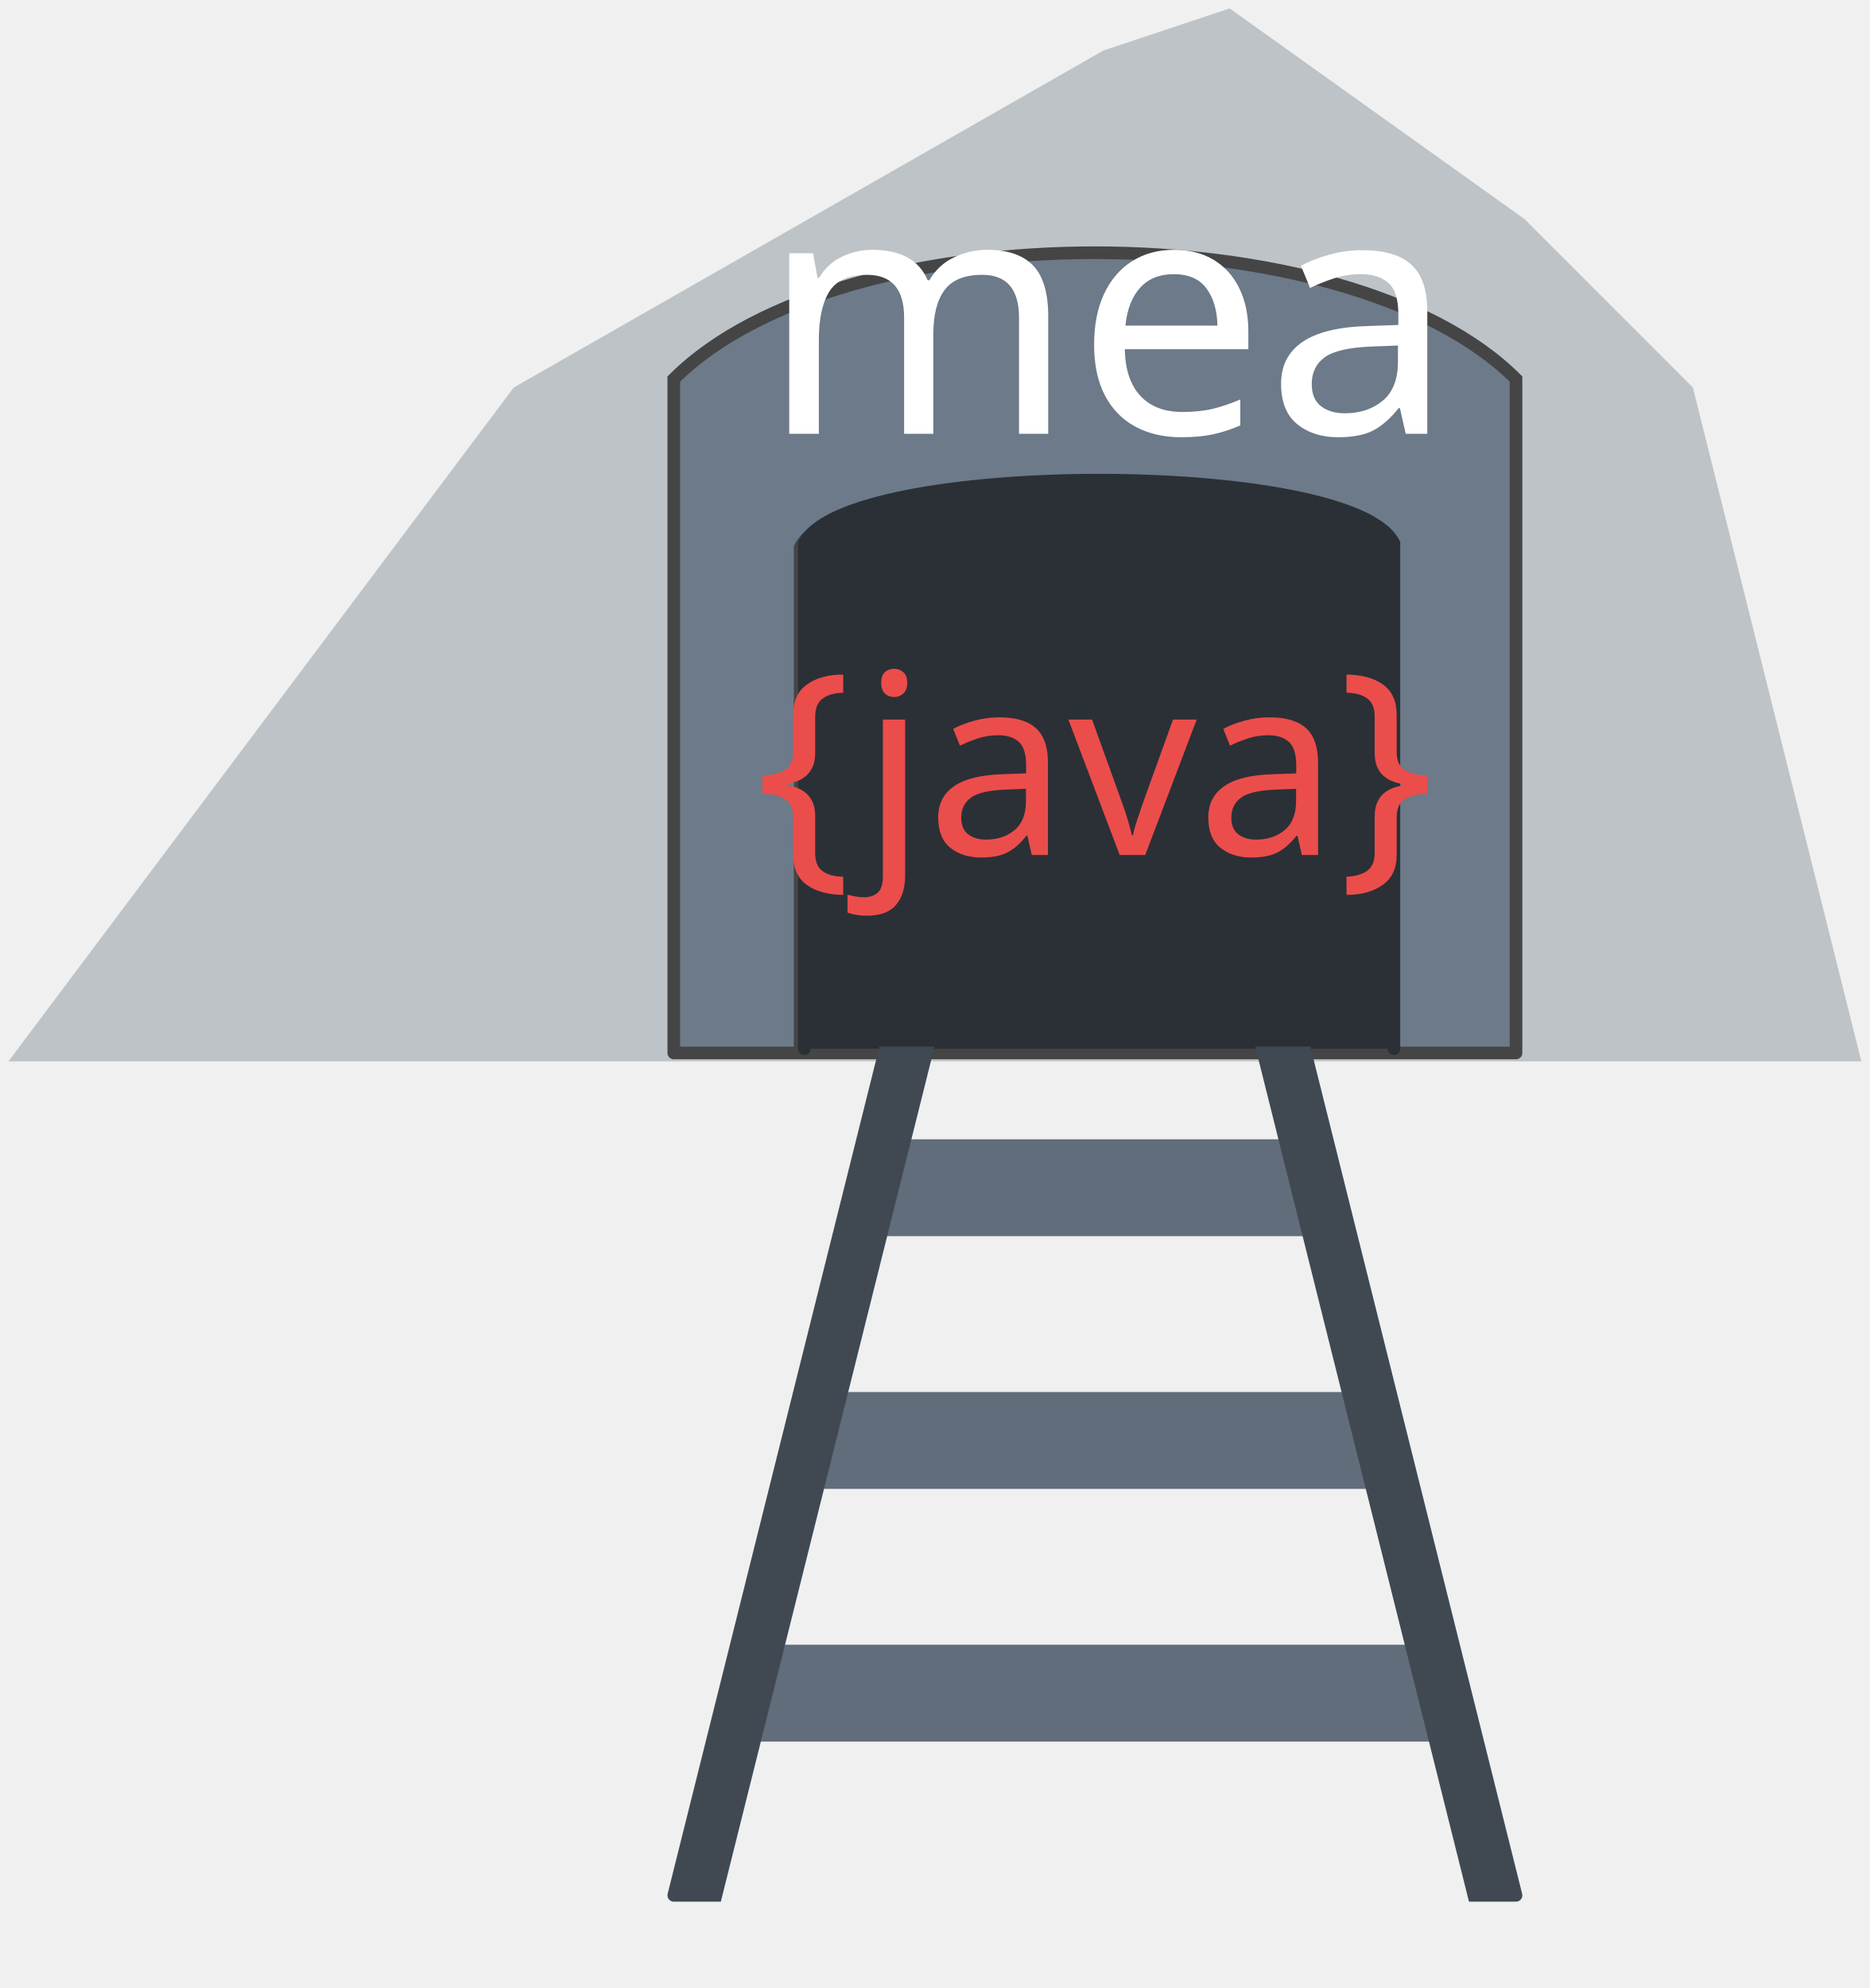
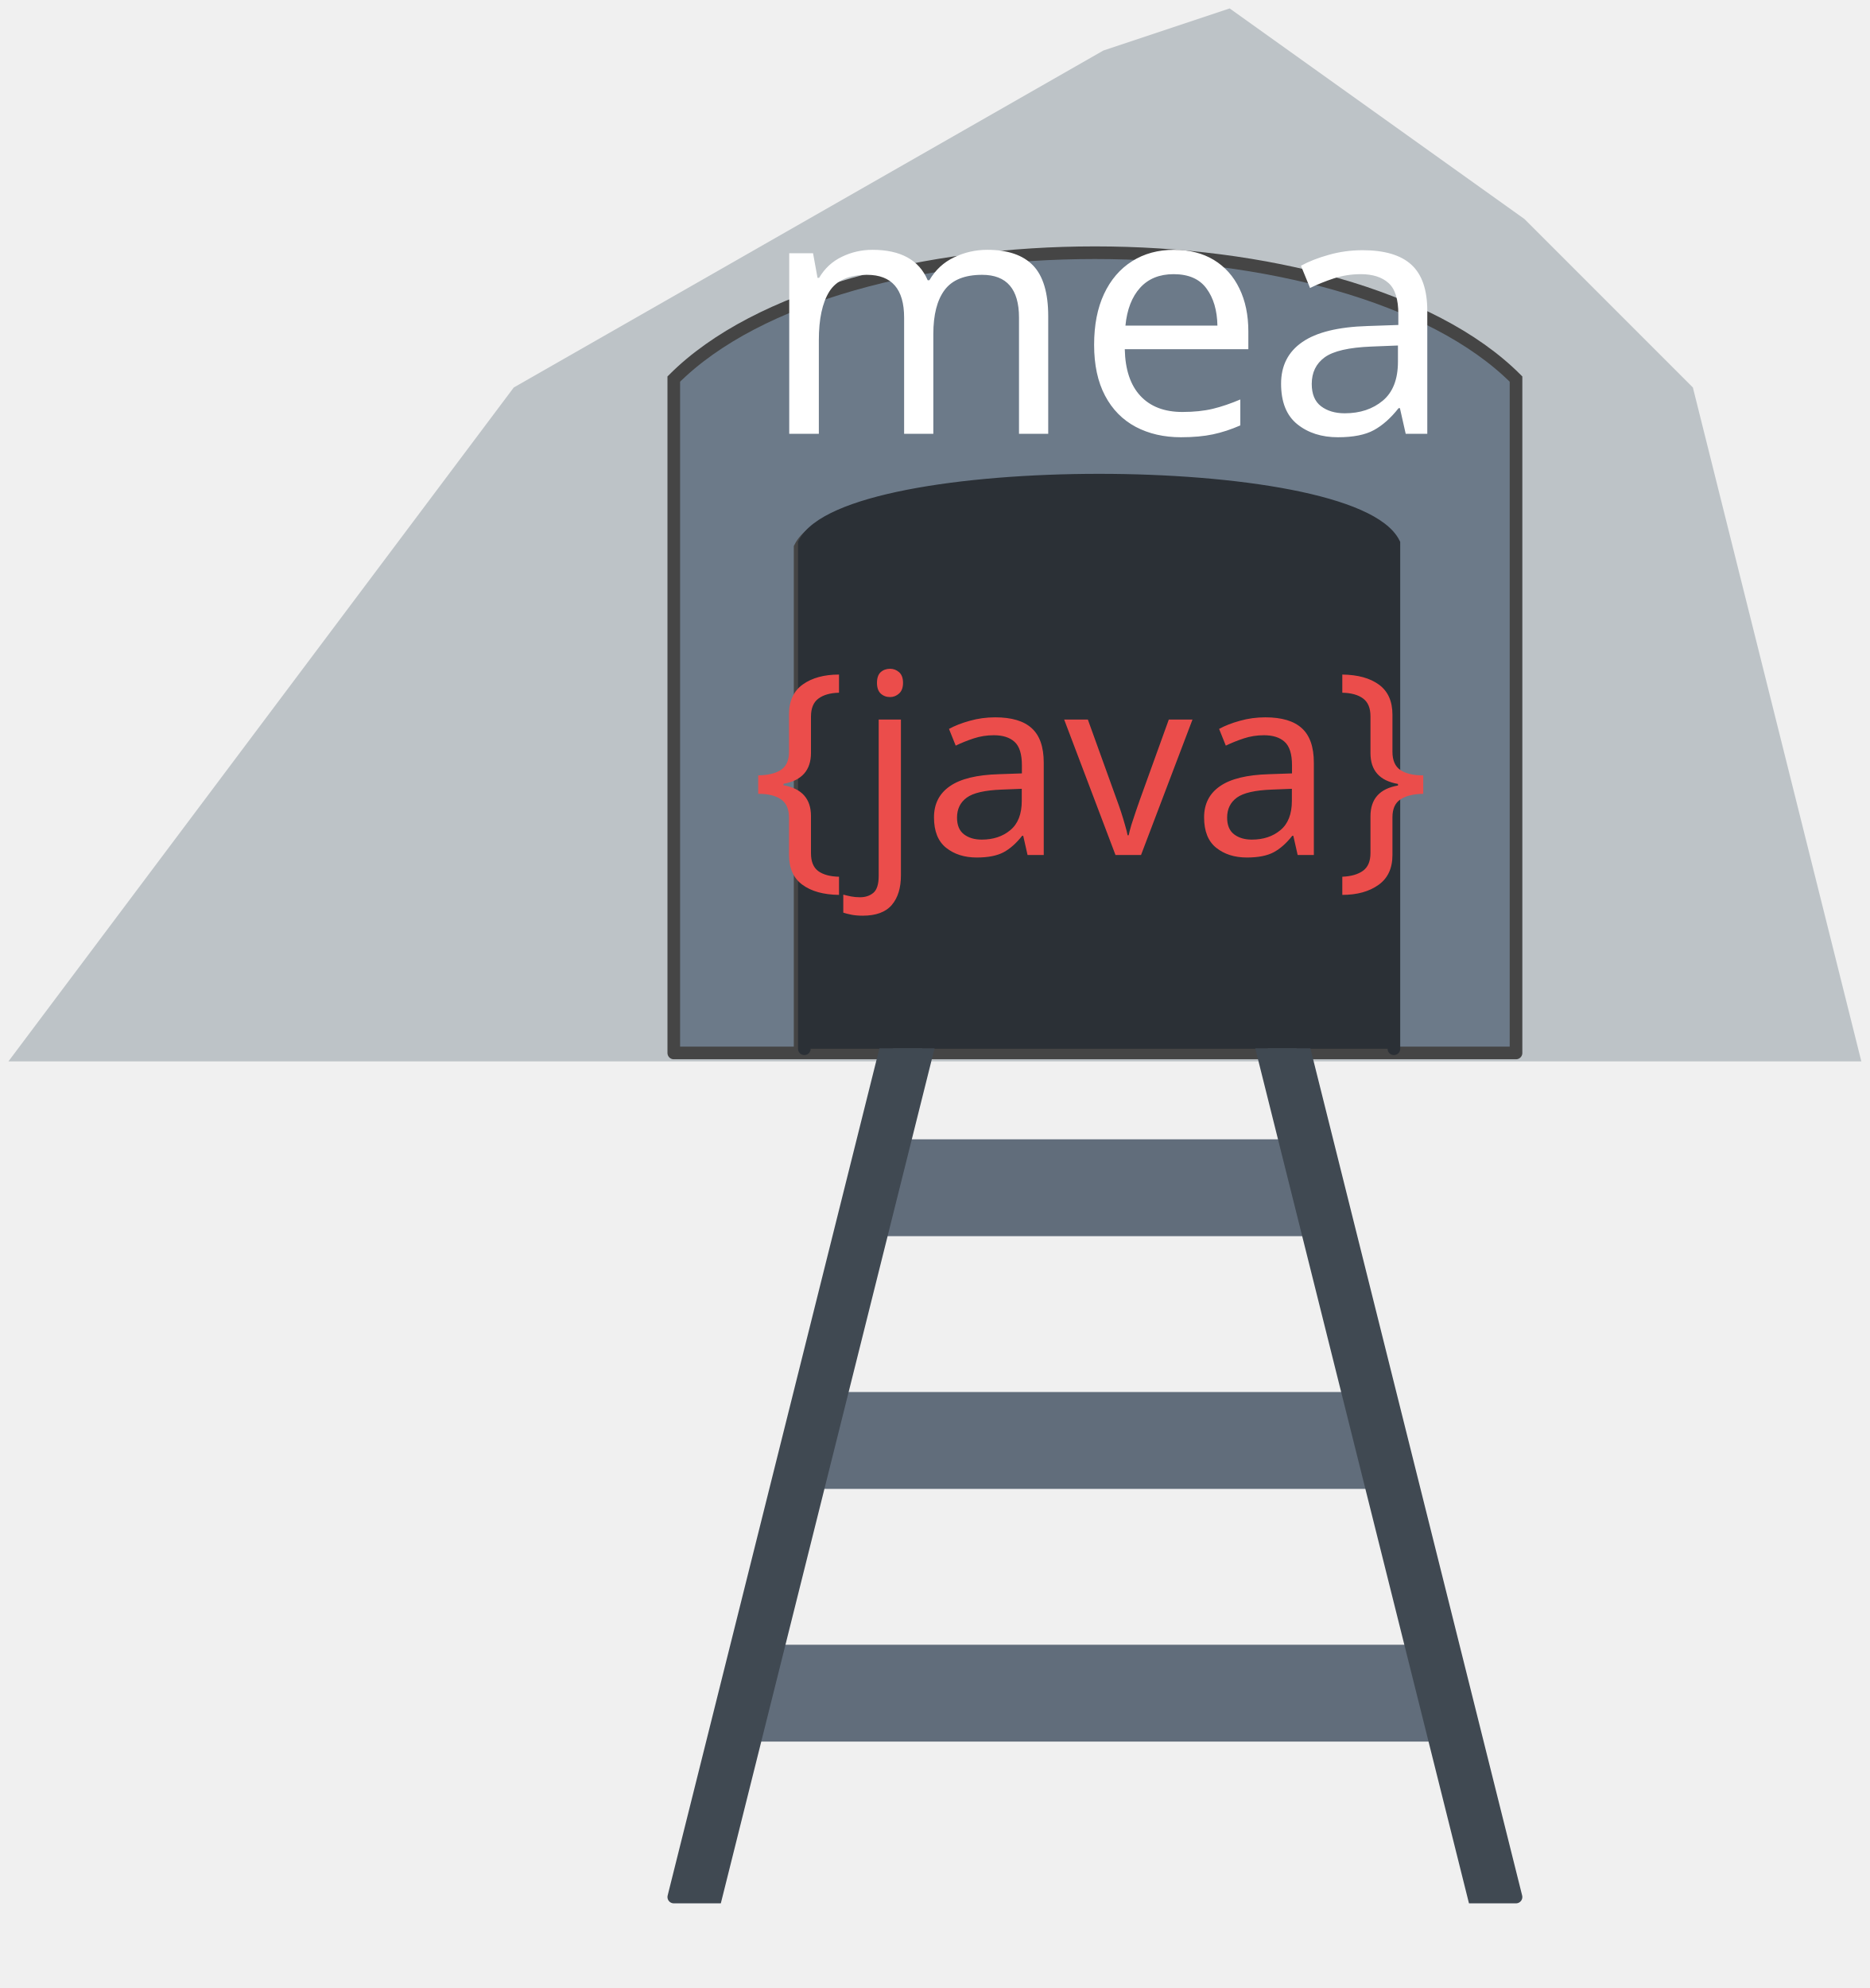
<svg xmlns="http://www.w3.org/2000/svg" xmlns:ns1="http://svgjs.com/svgjs" version="1.1" width="222" height="236">
  <defs id="SvgjsDefs1001" />
  <svg id="SvgjsSvg1002" width="2" height="0" focusable="false" style="overflow: hidden; top: -100%; left: -100%; position: absolute; opacity: 0">
    <polyline id="SvgjsPolyline1003" points="0,0" />
    <path id="SvgjsPath1004" d="M100 100L125 0L130 0L105 100L100 100M200 100L175 0L170 0L195 100L200 100 " />
  </svg>
  <path id="SvgjsPath1006" d="M1 126L61 46L131 6L146 1L181 26L201 46L221 126L1 126 " fill="#bdc3c7" stroke-linejoin="miter" stroke-linecap="round" />
  <path id="SvgjsPath1007" d="M80 125L105.5 125M154.5 125L180 125M110 125L150 125M80 125L80 45C100 25 160 25 180 45L180 125M95 125L95 65C100 55 160 55 165 65L165 125 " fill="#6c7a89" stroke="#454545" stroke-width="1.5" fill-rule="evenodd" stroke-linejoin="miter" stroke-linecap="round" />
  <path id="SvgjsPath1008" d="M95.5 124.5L95.5 64.5C100.5 54.5 160.5 54.5 165.5 64.5L165.5 124.5 " fill="#2b3036" stroke="#2b3036" stroke-width="1.5" fill-rule="evenodd" stroke-linejoin="miter" stroke-linecap="round" />
  <path id="SvgjsPath1009" d="M90 206L169.5 206L167 196L93 196L90 206M98 176L162 176L160 166L100 166L98 176M105 146L155 146L152 136L108 136L105 146 " fill="#616d7b" fill-rule="evenodd" stroke="#616d7b" stroke-width="1.5" stroke-linejoin="miter" stroke-linecap="round" />
-   <path id="SvgjsPath1010" d="M80 225L105 125L110 125L85 225L80 225M180 225L155 125L150 125L175 225L180 225 " fill="#404952" stroke="#404952" stroke-width="1.5" fill-rule="evenodd" stroke-linejoin="miter" stroke-linecap="round" />
+   <path id="SvgjsPath1010" d="M80 225.2L105 125.2L110 125.2L85 225.2L80 225.2M180 225.2L155 125.2L150 125.2L175 225.2L180 225.2 " fill="#404952" stroke="#404952" stroke-width="1.5" fill-rule="evenodd" stroke-linejoin="miter" stroke-linecap="round" />
  <text id="SvgjsText1011" font-family="Brush Script MT" x="131.5" y="51.5" font-size="40" text-anchor="middle" size="40" family="Brush Script MT" anchor="middle" ns1:data="{&quot;leading&quot;:&quot;1.5em&quot;}">
    <tspan id="SvgjsTspan1012" fill="white">mea</tspan>
  </text>
-   <text id="SvgjsText1013" font-family="Brush Script MT" x="130" y="101.5" font-size="30" text-anchor="middle" size="30" family="Brush Script MT" anchor="middle" ns1:data="{&quot;leading&quot;:&quot;1.5em&quot;}">
+   <text id="SvgjsText1013" font-family="Brush Script MT" x="129.5" y="101.5" font-size="30" text-anchor="middle" size="30" family="Brush Script MT" anchor="middle" ns1:data="{&quot;leading&quot;:&quot;1.5em&quot;}">
    <tspan id="SvgjsTspan1014" fill="#eb4d4b">{java}</tspan>
  </text>
</svg>
